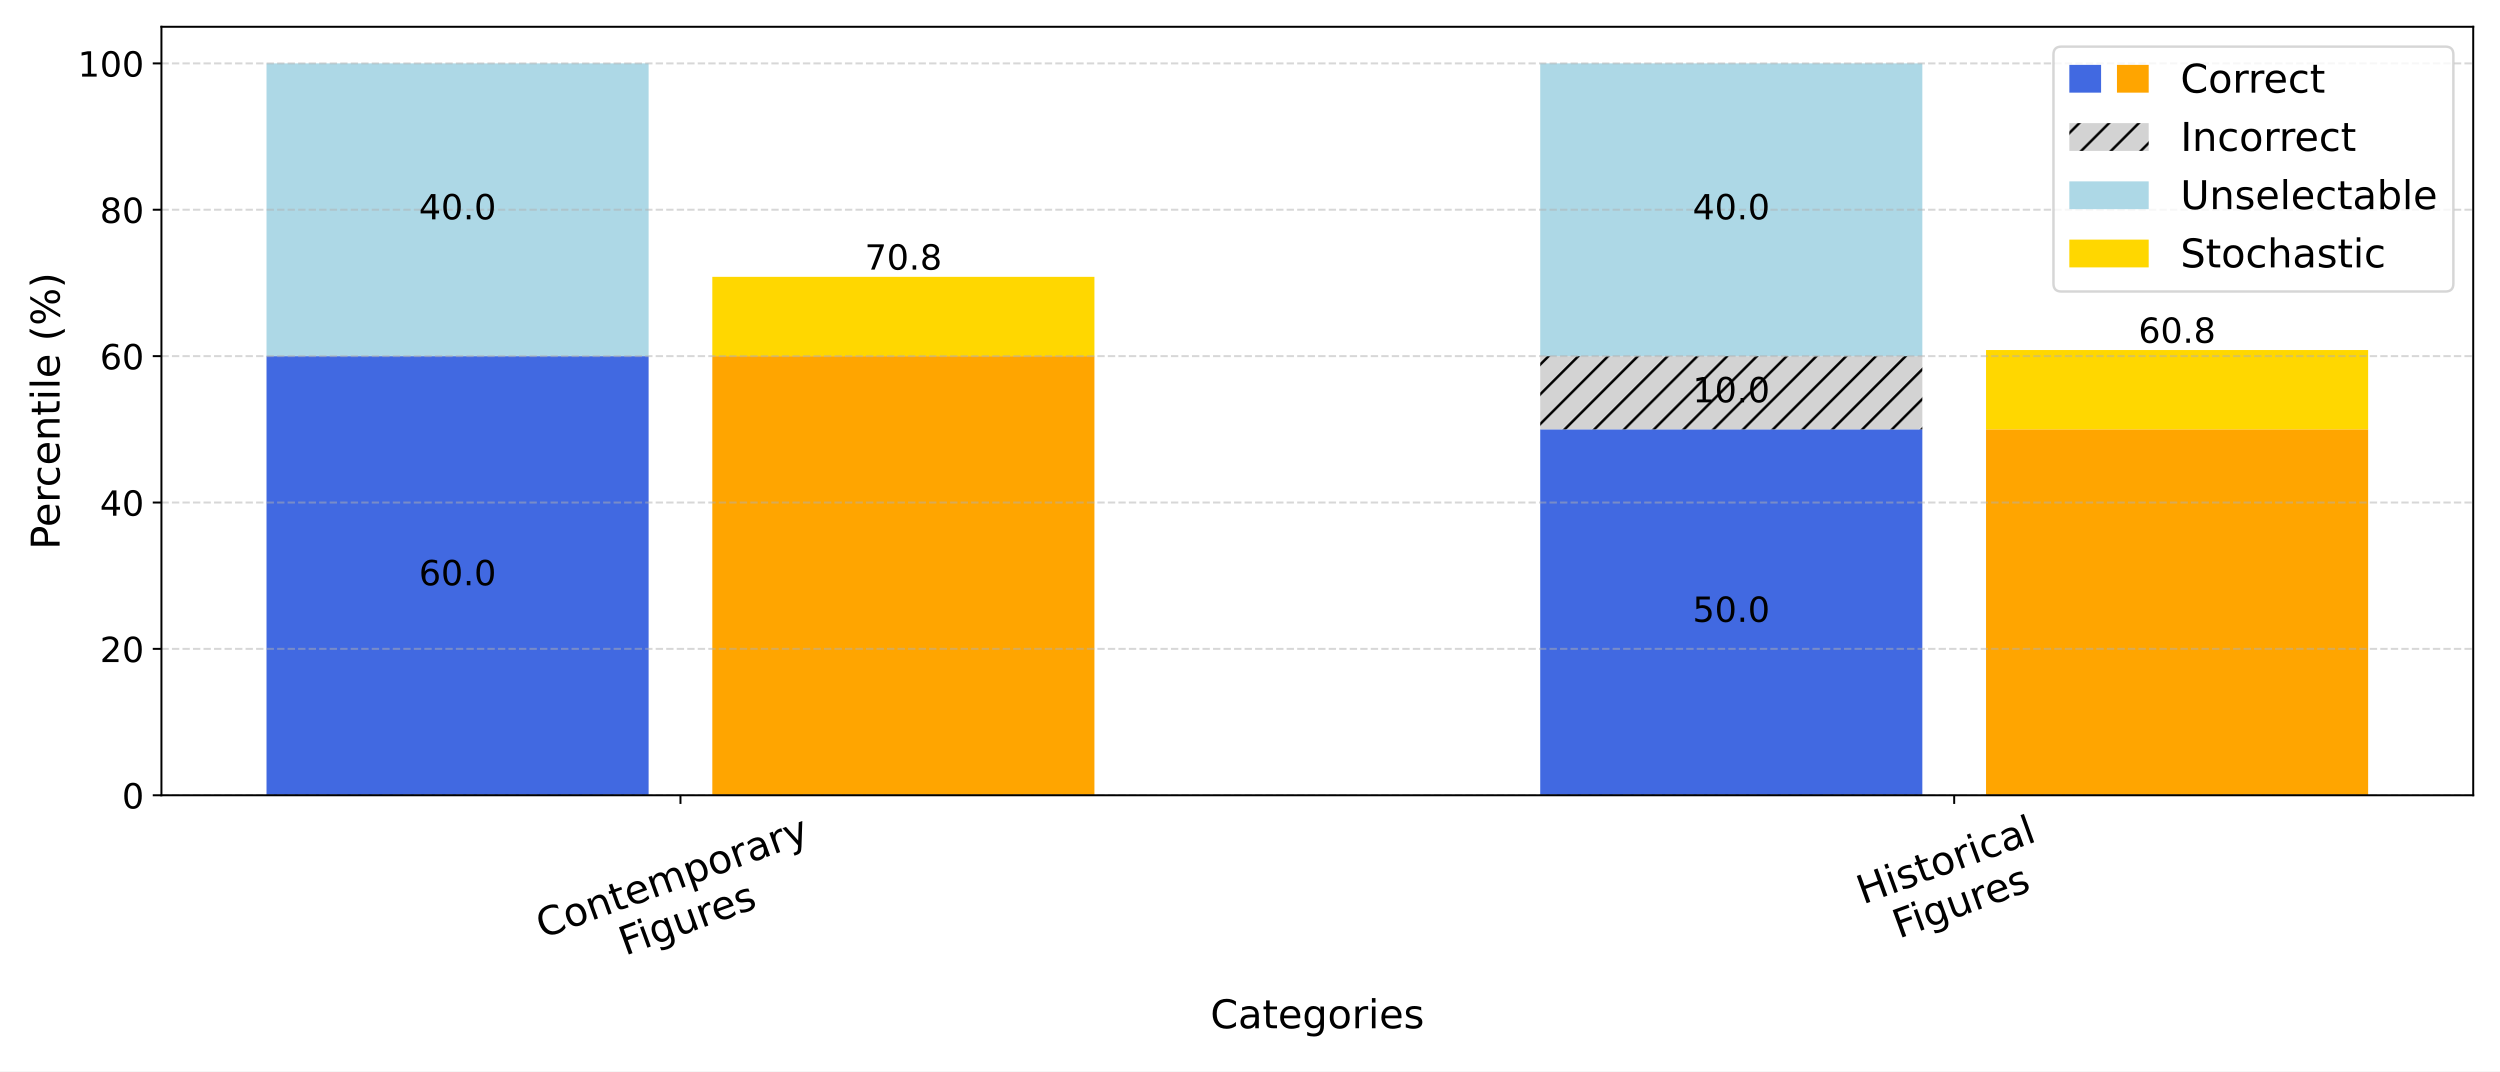
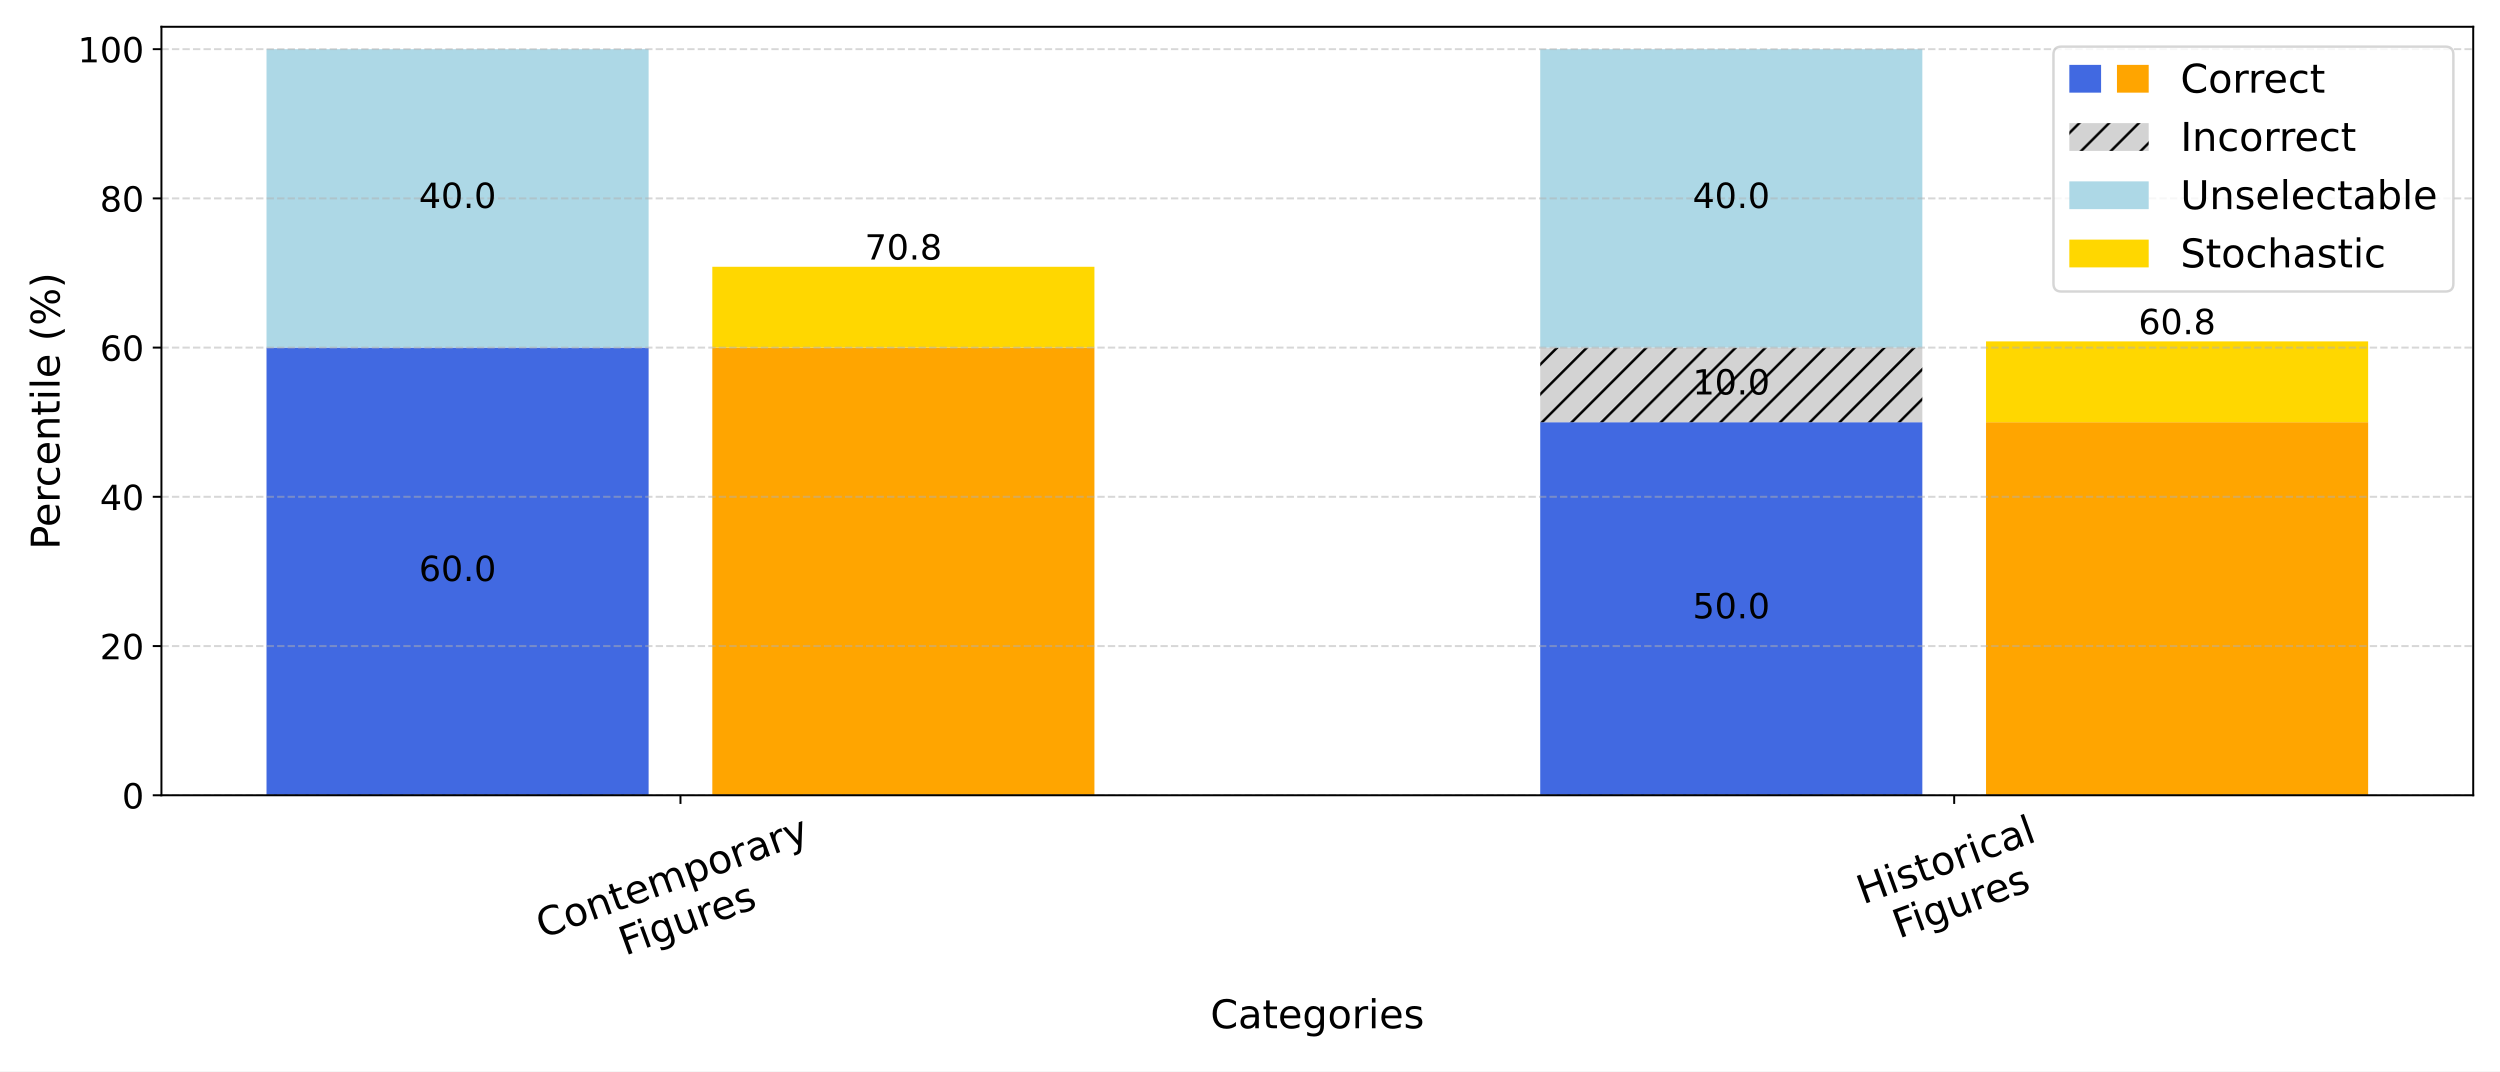
<svg xmlns="http://www.w3.org/2000/svg" xmlns:xlink="http://www.w3.org/1999/xlink" width="1008pt" height="432pt" viewBox="0 0 1008 432" version="1.1">
  <defs>
    <style type="text/css">*{stroke-linejoin: round; stroke-linecap: butt}</style>
  </defs>
  <g id="figure_1">
    <g id="patch_1">
      <path d="M 0 432  L 1008 432  L 1008 0  L 0 0  z " style="fill: #ffffff" />
    </g>
    <g id="axes_1">
      <g id="patch_2">
        <path d="M 65.09 320.65  L 997.2 320.65  L 997.2 10.8  L 65.09 10.8  z " style="fill: #ffffff" />
      </g>
      <g id="patch_3">
-         <path d="M 107.459 320.65  L 261.526 320.65  L 261.526 143.593  L 107.459 143.593  z " clip-path="url(#pdad8f34749)" style="fill: #4169e1" />
+         <path d="M 107.459 320.65  L 261.526 320.65  L 261.526 140.155  L 107.459 140.155  z " clip-path="url(#p9cc5b6e523)" style="fill: #4169e1" />
      </g>
      <g id="patch_4">
-         <path d="M 621.018 320.65  L 775.086 320.65  L 775.086 173.102  L 621.018 173.102  z " clip-path="url(#pdad8f34749)" style="fill: #4169e1" />
+         <path d="M 621.018 320.65  L 775.086 320.65  L 775.086 170.237  L 621.018 170.237  z " clip-path="url(#p9cc5b6e523)" style="fill: #4169e1" />
      </g>
      <g id="patch_5">
-         <path d="M 107.459 143.593  L 261.526 143.593  L 261.526 143.593  L 107.459 143.593  z " clip-path="url(#pdad8f34749)" style="fill: url(#heee488ae7e)" />
+         <path d="M 107.459 140.155  L 261.526 140.155  L 261.526 140.155  L 107.459 140.155  z " clip-path="url(#p9cc5b6e523)" style="fill: url(#h03e756b7e8)" />
      </g>
      <g id="patch_6">
-         <path d="M 621.018 173.102  L 775.086 173.102  L 775.086 143.593  L 621.018 143.593  z " clip-path="url(#pdad8f34749)" style="fill: url(#heee488ae7e)" />
+         <path d="M 621.018 170.237  L 775.086 170.237  L 775.086 140.155  L 621.018 140.155  z " clip-path="url(#p9cc5b6e523)" style="fill: url(#h03e756b7e8)" />
      </g>
      <g id="patch_7">
-         <path d="M 107.459 143.593  L 261.526 143.593  L 261.526 25.555  L 107.459 25.555  z " clip-path="url(#pdad8f34749)" style="fill: #add8e6" />
+         <path d="M 107.459 140.155  L 261.526 140.155  L 261.526 19.825  L 107.459 19.825  z " clip-path="url(#p9cc5b6e523)" style="fill: #add8e6" />
      </g>
      <g id="patch_8">
-         <path d="M 621.018 143.593  L 775.086 143.593  L 775.086 25.555  L 621.018 25.555  z " clip-path="url(#pdad8f34749)" style="fill: #add8e6" />
+         <path d="M 621.018 140.155  L 775.086 140.155  L 775.086 19.825  L 621.018 19.825  z " clip-path="url(#p9cc5b6e523)" style="fill: #add8e6" />
      </g>
      <g id="patch_9">
-         <path d="M 287.204 320.65  L 441.272 320.65  L 441.272 143.593  L 287.204 143.593  z " clip-path="url(#pdad8f34749)" style="fill: #ffa500" />
+         <path d="M 287.204 320.65  L 441.272 320.65  L 441.272 140.155  L 287.204 140.155  z " clip-path="url(#p9cc5b6e523)" style="fill: #ffa500" />
      </g>
      <g id="patch_10">
-         <path d="M 800.764 320.65  L 954.831 320.65  L 954.831 173.102  L 800.764 173.102  z " clip-path="url(#pdad8f34749)" style="fill: #ffa500" />
+         <path d="M 800.764 320.65  L 954.831 320.65  L 954.831 170.237  L 800.764 170.237  z " clip-path="url(#p9cc5b6e523)" style="fill: #ffa500" />
      </g>
      <g id="patch_11">
-         <path d="M 287.204 143.593  L 441.272 143.593  L 441.272 111.624  L 287.204 111.624  z " clip-path="url(#pdad8f34749)" style="fill: #ffd700" />
+         <path d="M 287.204 140.155  L 441.272 140.155  L 441.272 107.566  L 287.204 107.566  z " clip-path="url(#p9cc5b6e523)" style="fill: #ffd700" />
      </g>
      <g id="patch_12">
-         <path d="M 800.764 173.102  L 954.831 173.102  L 954.831 141.134  L 800.764 141.134  z " clip-path="url(#pdad8f34749)" style="fill: #ffd700" />
+         <path d="M 800.764 170.237  L 954.831 170.237  L 954.831 137.648  L 800.764 137.648  z " clip-path="url(#p9cc5b6e523)" style="fill: #ffd700" />
      </g>
      <g id="matplotlib.axis_1">
        <g id="xtick_1">
          <g id="line2d_1">
            <defs>
-               <path id="mc222eafdee" d="M 0 0  L 0 3.5  " style="stroke: #000000; stroke-width: 0.8" />
+               <path id="m822eb126f7" d="M 0 0  L 0 3.5  " style="stroke: #000000; stroke-width: 0.8" />
            </defs>
            <g>
-               <use xlink:href="#mc222eafdee" x="274.365" y="320.65" style="stroke: #000000; stroke-width: 0.8" />
+               <use xlink:href="#m822eb126f7" x="274.365" y="320.65" style="stroke: #000000; stroke-width: 0.8" />
            </g>
          </g>
          <g id="text_1">
            <text style="font-size: 16px; font-family: 'DejaVu Sans', 'Bitstream Vera Sans', 'Computer Modern Sans Serif', 'Lucida Grande', 'Verdana', 'Geneva', 'Lucid', 'Arial', 'Helvetica', 'Avant Garde', sans-serif" transform="translate(218.6934 378.4692) rotate(-20)">Contemporary</text>
            <text style="font-size: 16px; font-family: 'DejaVu Sans', 'Bitstream Vera Sans', 'Computer Modern Sans Serif', 'Lucida Grande', 'Verdana', 'Geneva', 'Lucid', 'Arial', 'Helvetica', 'Avant Garde', sans-serif" transform="translate(252.0723 385.3867) rotate(-20)">Figures</text>
          </g>
        </g>
        <g id="xtick_2">
          <g id="line2d_2">
            <g>
-               <use xlink:href="#mc222eafdee" x="787.925" y="320.65" style="stroke: #000000; stroke-width: 0.8" />
+               <use xlink:href="#m822eb126f7" x="787.925" y="320.65" style="stroke: #000000; stroke-width: 0.8" />
            </g>
          </g>
          <g id="text_2">
            <text style="font-size: 16px; font-family: 'DejaVu Sans', 'Bitstream Vera Sans', 'Computer Modern Sans Serif', 'Lucida Grande', 'Verdana', 'Geneva', 'Lucid', 'Arial', 'Helvetica', 'Avant Garde', sans-serif" transform="translate(751.1581 364.7072) rotate(-20)">Historical</text>
            <text style="font-size: 16px; font-family: 'DejaVu Sans', 'Bitstream Vera Sans', 'Computer Modern Sans Serif', 'Lucida Grande', 'Verdana', 'Geneva', 'Lucid', 'Arial', 'Helvetica', 'Avant Garde', sans-serif" transform="translate(765.6315 378.5056) rotate(-20)">Figures</text>
          </g>
        </g>
        <g id="text_3">
          <text style="font-size: 16px; font-family: 'DejaVu Sans', 'Bitstream Vera Sans', 'Computer Modern Sans Serif', 'Lucida Grande', 'Verdana', 'Geneva', 'Lucid', 'Arial', 'Helvetica', 'Avant Garde', sans-serif; text-anchor: middle" x="531.145" y="414.59" transform="rotate(-0 531.145 414.5896)">Categories</text>
        </g>
      </g>
      <g id="matplotlib.axis_2">
        <g id="ytick_1">
          <g id="line2d_3">
-             <path d="M 65.09 320.65  L 997.2 320.65  " clip-path="url(#pdad8f34749)" style="fill: none; stroke-dasharray: 2.96,1.28; stroke-dashoffset: 0; stroke: #b0b0b0; stroke-opacity: 0.5; stroke-width: 0.8" />
+             <path d="M 65.09 320.65  L 997.2 320.65  " clip-path="url(#p9cc5b6e523)" style="fill: none; stroke-dasharray: 2.96,1.28; stroke-dashoffset: 0; stroke: #b0b0b0; stroke-opacity: 0.5; stroke-width: 0.8" />
          </g>
          <g id="line2d_4">
            <defs>
-               <path id="m3ccd7d3ec0" d="M 0 0  L -3.5 0  " style="stroke: #000000; stroke-width: 0.8" />
+               <path id="m5d65eb28b2" d="M 0 0  L -3.5 0  " style="stroke: #000000; stroke-width: 0.8" />
            </defs>
            <g>
-               <use xlink:href="#m3ccd7d3ec0" x="65.09" y="320.65" style="stroke: #000000; stroke-width: 0.8" />
+               <use xlink:href="#m5d65eb28b2" x="65.09" y="320.65" style="stroke: #000000; stroke-width: 0.8" />
            </g>
          </g>
          <g id="text_4">
            <text style="font-size: 14px; font-family: 'DejaVu Sans', 'Bitstream Vera Sans', 'Computer Modern Sans Serif', 'Lucida Grande', 'Verdana', 'Geneva', 'Lucid', 'Arial', 'Helvetica', 'Avant Garde', sans-serif; text-anchor: end" x="58.09" y="325.969" transform="rotate(-0 58.09 325.9691)">0</text>
          </g>
        </g>
        <g id="ytick_2">
          <g id="line2d_5">
-             <path d="M 65.09 261.631  L 997.2 261.631  " clip-path="url(#pdad8f34749)" style="fill: none; stroke-dasharray: 2.96,1.28; stroke-dashoffset: 0; stroke: #b0b0b0; stroke-opacity: 0.5; stroke-width: 0.8" />
+             <path d="M 65.09 260.485  L 997.2 260.485  " clip-path="url(#p9cc5b6e523)" style="fill: none; stroke-dasharray: 2.96,1.28; stroke-dashoffset: 0; stroke: #b0b0b0; stroke-opacity: 0.5; stroke-width: 0.8" />
          </g>
          <g id="line2d_6">
            <g>
-               <use xlink:href="#m3ccd7d3ec0" x="65.09" y="261.631" style="stroke: #000000; stroke-width: 0.8" />
+               <use xlink:href="#m5d65eb28b2" x="65.09" y="260.485" style="stroke: #000000; stroke-width: 0.8" />
            </g>
          </g>
          <g id="text_5">
-             <text style="font-size: 14px; font-family: 'DejaVu Sans', 'Bitstream Vera Sans', 'Computer Modern Sans Serif', 'Lucida Grande', 'Verdana', 'Geneva', 'Lucid', 'Arial', 'Helvetica', 'Avant Garde', sans-serif; text-anchor: end" x="58.09" y="266.95" transform="rotate(-0 58.09 266.95)">20</text>
+             <text style="font-size: 14px; font-family: 'DejaVu Sans', 'Bitstream Vera Sans', 'Computer Modern Sans Serif', 'Lucida Grande', 'Verdana', 'Geneva', 'Lucid', 'Arial', 'Helvetica', 'Avant Garde', sans-serif; text-anchor: end" x="58.09" y="265.804" transform="rotate(-0 58.09 265.804)">20</text>
          </g>
        </g>
        <g id="ytick_3">
          <g id="line2d_7">
-             <path d="M 65.09 202.612  L 997.2 202.612  " clip-path="url(#pdad8f34749)" style="fill: none; stroke-dasharray: 2.96,1.28; stroke-dashoffset: 0; stroke: #b0b0b0; stroke-opacity: 0.5; stroke-width: 0.8" />
+             <path d="M 65.09 200.32  L 997.2 200.32  " clip-path="url(#p9cc5b6e523)" style="fill: none; stroke-dasharray: 2.96,1.28; stroke-dashoffset: 0; stroke: #b0b0b0; stroke-opacity: 0.5; stroke-width: 0.8" />
          </g>
          <g id="line2d_8">
            <g>
-               <use xlink:href="#m3ccd7d3ec0" x="65.09" y="202.612" style="stroke: #000000; stroke-width: 0.8" />
+               <use xlink:href="#m5d65eb28b2" x="65.09" y="200.32" style="stroke: #000000; stroke-width: 0.8" />
            </g>
          </g>
          <g id="text_6">
-             <text style="font-size: 14px; font-family: 'DejaVu Sans', 'Bitstream Vera Sans', 'Computer Modern Sans Serif', 'Lucida Grande', 'Verdana', 'Geneva', 'Lucid', 'Arial', 'Helvetica', 'Avant Garde', sans-serif; text-anchor: end" x="58.09" y="207.931" transform="rotate(-0 58.09 207.9309)">40</text>
+             <text style="font-size: 14px; font-family: 'DejaVu Sans', 'Bitstream Vera Sans', 'Computer Modern Sans Serif', 'Lucida Grande', 'Verdana', 'Geneva', 'Lucid', 'Arial', 'Helvetica', 'Avant Garde', sans-serif; text-anchor: end" x="58.09" y="205.639" transform="rotate(-0 58.09 205.6389)">40</text>
          </g>
        </g>
        <g id="ytick_4">
          <g id="line2d_9">
-             <path d="M 65.09 143.593  L 997.2 143.593  " clip-path="url(#pdad8f34749)" style="fill: none; stroke-dasharray: 2.96,1.28; stroke-dashoffset: 0; stroke: #b0b0b0; stroke-opacity: 0.5; stroke-width: 0.8" />
+             <path d="M 65.09 140.155  L 997.2 140.155  " clip-path="url(#p9cc5b6e523)" style="fill: none; stroke-dasharray: 2.96,1.28; stroke-dashoffset: 0; stroke: #b0b0b0; stroke-opacity: 0.5; stroke-width: 0.8" />
          </g>
          <g id="line2d_10">
            <g>
-               <use xlink:href="#m3ccd7d3ec0" x="65.09" y="143.593" style="stroke: #000000; stroke-width: 0.8" />
+               <use xlink:href="#m5d65eb28b2" x="65.09" y="140.155" style="stroke: #000000; stroke-width: 0.8" />
            </g>
          </g>
          <g id="text_7">
-             <text style="font-size: 14px; font-family: 'DejaVu Sans', 'Bitstream Vera Sans', 'Computer Modern Sans Serif', 'Lucida Grande', 'Verdana', 'Geneva', 'Lucid', 'Arial', 'Helvetica', 'Avant Garde', sans-serif; text-anchor: end" x="58.09" y="148.912" transform="rotate(-0 58.09 148.9118)">60</text>
+             <text style="font-size: 14px; font-family: 'DejaVu Sans', 'Bitstream Vera Sans', 'Computer Modern Sans Serif', 'Lucida Grande', 'Verdana', 'Geneva', 'Lucid', 'Arial', 'Helvetica', 'Avant Garde', sans-serif; text-anchor: end" x="58.09" y="145.474" transform="rotate(-0 58.09 145.4738)">60</text>
          </g>
        </g>
        <g id="ytick_5">
          <g id="line2d_11">
-             <path d="M 65.09 84.574  L 997.2 84.574  " clip-path="url(#pdad8f34749)" style="fill: none; stroke-dasharray: 2.96,1.28; stroke-dashoffset: 0; stroke: #b0b0b0; stroke-opacity: 0.5; stroke-width: 0.8" />
+             <path d="M 65.09 79.99  L 997.2 79.99  " clip-path="url(#p9cc5b6e523)" style="fill: none; stroke-dasharray: 2.96,1.28; stroke-dashoffset: 0; stroke: #b0b0b0; stroke-opacity: 0.5; stroke-width: 0.8" />
          </g>
          <g id="line2d_12">
            <g>
-               <use xlink:href="#m3ccd7d3ec0" x="65.09" y="84.574" style="stroke: #000000; stroke-width: 0.8" />
+               <use xlink:href="#m5d65eb28b2" x="65.09" y="79.99" style="stroke: #000000; stroke-width: 0.8" />
            </g>
          </g>
          <g id="text_8">
-             <text style="font-size: 14px; font-family: 'DejaVu Sans', 'Bitstream Vera Sans', 'Computer Modern Sans Serif', 'Lucida Grande', 'Verdana', 'Geneva', 'Lucid', 'Arial', 'Helvetica', 'Avant Garde', sans-serif; text-anchor: end" x="58.09" y="89.893" transform="rotate(-0 58.09 89.89276)">80</text>
+             <text style="font-size: 14px; font-family: 'DejaVu Sans', 'Bitstream Vera Sans', 'Computer Modern Sans Serif', 'Lucida Grande', 'Verdana', 'Geneva', 'Lucid', 'Arial', 'Helvetica', 'Avant Garde', sans-serif; text-anchor: end" x="58.09" y="85.309" transform="rotate(-0 58.09 85.30876)">80</text>
          </g>
        </g>
        <g id="ytick_6">
          <g id="line2d_13">
-             <path d="M 65.09 25.555  L 997.2 25.555  " clip-path="url(#pdad8f34749)" style="fill: none; stroke-dasharray: 2.96,1.28; stroke-dashoffset: 0; stroke: #b0b0b0; stroke-opacity: 0.5; stroke-width: 0.8" />
+             <path d="M 65.09 19.825  L 997.2 19.825  " clip-path="url(#p9cc5b6e523)" style="fill: none; stroke-dasharray: 2.96,1.28; stroke-dashoffset: 0; stroke: #b0b0b0; stroke-opacity: 0.5; stroke-width: 0.8" />
          </g>
          <g id="line2d_14">
            <g>
-               <use xlink:href="#m3ccd7d3ec0" x="65.09" y="25.555" style="stroke: #000000; stroke-width: 0.8" />
+               <use xlink:href="#m5d65eb28b2" x="65.09" y="19.825" style="stroke: #000000; stroke-width: 0.8" />
            </g>
          </g>
          <g id="text_9">
-             <text style="font-size: 14px; font-family: 'DejaVu Sans', 'Bitstream Vera Sans', 'Computer Modern Sans Serif', 'Lucida Grande', 'Verdana', 'Geneva', 'Lucid', 'Arial', 'Helvetica', 'Avant Garde', sans-serif; text-anchor: end" x="58.09" y="30.874" transform="rotate(-0 58.09 30.87368)">100</text>
+             <text style="font-size: 14px; font-family: 'DejaVu Sans', 'Bitstream Vera Sans', 'Computer Modern Sans Serif', 'Lucida Grande', 'Verdana', 'Geneva', 'Lucid', 'Arial', 'Helvetica', 'Avant Garde', sans-serif; text-anchor: end" x="58.09" y="25.144" transform="rotate(-0 58.09 25.14367)">100</text>
          </g>
        </g>
        <g id="text_10">
          <text style="font-size: 16px; font-family: 'DejaVu Sans', 'Bitstream Vera Sans', 'Computer Modern Sans Serif', 'Lucida Grande', 'Verdana', 'Geneva', 'Lucid', 'Arial', 'Helvetica', 'Avant Garde', sans-serif; text-anchor: middle" x="24.04" y="165.725" transform="rotate(-90 24.04 165.7251)">Percentile (%)</text>
        </g>
      </g>
      <g id="patch_13">
        <path d="M 65.09 320.65  L 65.09 10.8  " style="fill: none; stroke: #000000; stroke-width: 0.8; stroke-linejoin: miter; stroke-linecap: square" />
      </g>
      <g id="patch_14">
        <path d="M 997.2 320.65  L 997.2 10.8  " style="fill: none; stroke: #000000; stroke-width: 0.8; stroke-linejoin: miter; stroke-linecap: square" />
      </g>
      <g id="patch_15">
        <path d="M 65.09 320.65  L 997.2 320.65  " style="fill: none; stroke: #000000; stroke-width: 0.8; stroke-linejoin: miter; stroke-linecap: square" />
      </g>
      <g id="patch_16">
        <path d="M 65.09 10.8  L 997.2 10.8  " style="fill: none; stroke: #000000; stroke-width: 0.8; stroke-linejoin: miter; stroke-linecap: square" />
      </g>
      <g id="text_11">
-         <text style="font-size: 14px; font-family: 'DejaVu Sans', 'Bitstream Vera Sans', 'Computer Modern Sans Serif', 'Lucida Grande', 'Verdana', 'Geneva', 'Lucid', 'Arial', 'Helvetica', 'Avant Garde', sans-serif; text-anchor: middle" x="184.493" y="235.985" transform="rotate(-0 184.4925 235.9847)">60.0</text>
+         <text style="font-size: 14px; font-family: 'DejaVu Sans', 'Bitstream Vera Sans', 'Computer Modern Sans Serif', 'Lucida Grande', 'Verdana', 'Geneva', 'Lucid', 'Arial', 'Helvetica', 'Avant Garde', sans-serif; text-anchor: middle" x="184.493" y="234.266" transform="rotate(-0 184.4925 234.2657)">60.0</text>
      </g>
      <g id="text_12">
-         <text style="font-size: 14px; font-family: 'DejaVu Sans', 'Bitstream Vera Sans', 'Computer Modern Sans Serif', 'Lucida Grande', 'Verdana', 'Geneva', 'Lucid', 'Arial', 'Helvetica', 'Avant Garde', sans-serif; text-anchor: middle" x="698.052" y="250.739" transform="rotate(-0 698.0517 250.7395)">50.0</text>
+         <text style="font-size: 14px; font-family: 'DejaVu Sans', 'Bitstream Vera Sans', 'Computer Modern Sans Serif', 'Lucida Grande', 'Verdana', 'Geneva', 'Lucid', 'Arial', 'Helvetica', 'Avant Garde', sans-serif; text-anchor: middle" x="698.052" y="249.307" transform="rotate(-0 698.0517 249.307)">50.0</text>
      </g>
      <g id="text_13">
-         <text style="font-size: 14px; font-family: 'DejaVu Sans', 'Bitstream Vera Sans', 'Computer Modern Sans Serif', 'Lucida Grande', 'Verdana', 'Geneva', 'Lucid', 'Arial', 'Helvetica', 'Avant Garde', sans-serif; text-anchor: middle" x="698.052" y="162.211" transform="rotate(-0 698.0517 162.2108)">10.0</text>
+         <text style="font-size: 14px; font-family: 'DejaVu Sans', 'Bitstream Vera Sans', 'Computer Modern Sans Serif', 'Lucida Grande', 'Verdana', 'Geneva', 'Lucid', 'Arial', 'Helvetica', 'Avant Garde', sans-serif; text-anchor: middle" x="698.052" y="159.059" transform="rotate(-0 698.0517 159.0593)">10.0</text>
      </g>
      <g id="text_14">
-         <text style="font-size: 14px; font-family: 'DejaVu Sans', 'Bitstream Vera Sans', 'Computer Modern Sans Serif', 'Lucida Grande', 'Verdana', 'Geneva', 'Lucid', 'Arial', 'Helvetica', 'Avant Garde', sans-serif; text-anchor: middle" x="184.493" y="88.437" transform="rotate(-0 184.4925 88.43698)">40.0</text>
+         <text style="font-size: 14px; font-family: 'DejaVu Sans', 'Bitstream Vera Sans', 'Computer Modern Sans Serif', 'Lucida Grande', 'Verdana', 'Geneva', 'Lucid', 'Arial', 'Helvetica', 'Avant Garde', sans-serif; text-anchor: middle" x="184.493" y="83.853" transform="rotate(-0 184.4925 83.85297)">40.0</text>
      </g>
      <g id="text_15">
-         <text style="font-size: 14px; font-family: 'DejaVu Sans', 'Bitstream Vera Sans', 'Computer Modern Sans Serif', 'Lucida Grande', 'Verdana', 'Geneva', 'Lucid', 'Arial', 'Helvetica', 'Avant Garde', sans-serif; text-anchor: middle" x="698.052" y="88.437" transform="rotate(-0 698.0517 88.43698)">40.0</text>
+         <text style="font-size: 14px; font-family: 'DejaVu Sans', 'Bitstream Vera Sans', 'Computer Modern Sans Serif', 'Lucida Grande', 'Verdana', 'Geneva', 'Lucid', 'Arial', 'Helvetica', 'Avant Garde', sans-serif; text-anchor: middle" x="698.052" y="83.853" transform="rotate(-0 698.0517 83.85297)">40.0</text>
      </g>
      <g id="text_16">
-         <text style="font-size: 14px; font-family: 'DejaVu Sans', 'Bitstream Vera Sans', 'Computer Modern Sans Serif', 'Lucida Grande', 'Verdana', 'Geneva', 'Lucid', 'Arial', 'Helvetica', 'Avant Garde', sans-serif; text-anchor: middle" x="364.238" y="108.713" transform="rotate(-0 364.2383 108.7127)">70.8</text>
+         <text style="font-size: 14px; font-family: 'DejaVu Sans', 'Bitstream Vera Sans', 'Computer Modern Sans Serif', 'Lucida Grande', 'Verdana', 'Geneva', 'Lucid', 'Arial', 'Helvetica', 'Avant Garde', sans-serif; text-anchor: middle" x="364.238" y="104.654" transform="rotate(-0 364.2383 104.654)">70.8</text>
      </g>
      <g id="text_17">
-         <text style="font-size: 14px; font-family: 'DejaVu Sans', 'Bitstream Vera Sans', 'Computer Modern Sans Serif', 'Lucida Grande', 'Verdana', 'Geneva', 'Lucid', 'Arial', 'Helvetica', 'Avant Garde', sans-serif; text-anchor: middle" x="877.797" y="138.222" transform="rotate(-0 877.7975 138.2223)">60.8</text>
+         <text style="font-size: 14px; font-family: 'DejaVu Sans', 'Bitstream Vera Sans', 'Computer Modern Sans Serif', 'Lucida Grande', 'Verdana', 'Geneva', 'Lucid', 'Arial', 'Helvetica', 'Avant Garde', sans-serif; text-anchor: middle" x="877.797" y="134.736" transform="rotate(-0 877.7975 134.7365)">60.8</text>
      </g>
      <g id="legend_1">
        <g id="patch_17">
          <path d="M 831.158 117.54  L 986 117.54  Q 989.2 117.54 989.2 114.34  L 989.2 22  Q 989.2 18.8 986 18.8  L 831.158 18.8  Q 827.957 18.8 827.957 22  L 827.957 114.34  Q 827.957 117.54 831.158 117.54  z " style="fill: #ffffff; opacity: 0.8; stroke: #cccccc; stroke-linejoin: miter" />
        </g>
        <g id="patch_18">
          <path d="M 834.357 37.358  L 847.158 37.358  L 847.158 26.157  L 834.357 26.157  z " style="fill: #4169e1" />
        </g>
        <g id="patch_19">
          <path d="M 853.558 37.358  L 866.357 37.358  L 866.357 26.157  L 853.558 26.157  z " style="fill: #ffa500" />
        </g>
        <g id="text_18">
          <text style="font-size: 16px; font-family: 'DejaVu Sans', 'Bitstream Vera Sans', 'Computer Modern Sans Serif', 'Lucida Grande', 'Verdana', 'Geneva', 'Lucid', 'Arial', 'Helvetica', 'Avant Garde', sans-serif; text-anchor: start" x="879.158" y="37.358" transform="rotate(-0 879.1575 37.3575)">Correct</text>
        </g>
        <g id="patch_20">
-           <path d="M 834.357 60.843  L 866.357 60.843  L 866.357 49.642  L 834.357 49.642  z " style="fill: url(#heee488ae7e)" />
+           <path d="M 834.357 60.843  L 866.357 60.843  L 866.357 49.642  L 834.357 49.642  z " style="fill: url(#h03e756b7e8)" />
        </g>
        <g id="text_19">
          <text style="font-size: 16px; font-family: 'DejaVu Sans', 'Bitstream Vera Sans', 'Computer Modern Sans Serif', 'Lucida Grande', 'Verdana', 'Geneva', 'Lucid', 'Arial', 'Helvetica', 'Avant Garde', sans-serif; text-anchor: start" x="879.158" y="60.843" transform="rotate(-0 879.1575 60.8425)">Incorrect</text>
        </g>
        <g id="patch_21">
          <path d="M 834.357 84.328  L 866.357 84.328  L 866.357 73.127  L 834.357 73.127  z " style="fill: #add8e6" />
        </g>
        <g id="text_20">
          <text style="font-size: 16px; font-family: 'DejaVu Sans', 'Bitstream Vera Sans', 'Computer Modern Sans Serif', 'Lucida Grande', 'Verdana', 'Geneva', 'Lucid', 'Arial', 'Helvetica', 'Avant Garde', sans-serif; text-anchor: start" x="879.158" y="84.328" transform="rotate(-0 879.1575 84.3275)">Unselectable</text>
        </g>
        <g id="patch_22">
          <path d="M 834.357 107.812  L 866.357 107.812  L 866.357 96.612  L 834.357 96.612  z " style="fill: #ffd700" />
        </g>
        <g id="text_21">
          <text style="font-size: 16px; font-family: 'DejaVu Sans', 'Bitstream Vera Sans', 'Computer Modern Sans Serif', 'Lucida Grande', 'Verdana', 'Geneva', 'Lucid', 'Arial', 'Helvetica', 'Avant Garde', sans-serif; text-anchor: start" x="879.158" y="107.812" transform="rotate(-0 879.1575 107.8125)">Stochastic</text>
        </g>
      </g>
    </g>
  </g>
  <defs>
-     <clipPath id="pdad8f34749">
+     <clipPath id="p9cc5b6e523">
      <rect x="65.09" y="10.8" width="932.11" height="309.85" />
    </clipPath>
  </defs>
  <defs>
-     <pattern id="heee488ae7e" patternUnits="userSpaceOnUse" x="0" y="0" width="72" height="72">
+     <pattern id="h03e756b7e8" patternUnits="userSpaceOnUse" x="0" y="0" width="72" height="72">
      <rect x="0" y="0" width="73" height="73" fill="#d3d3d3" />
      <path d="M -36 36  L 36 -36  M -30 42  L 42 -30  M -24 48  L 48 -24  M -18 54  L 54 -18  M -12 60  L 60 -12  M -6 66  L 66 -6  M 0 72  L 72 0  M 6 78  L 78 6  M 12 84  L 84 12  M 18 90  L 90 18  M 24 96  L 96 24  M 30 102  L 102 30  M 36 108  L 108 36  " style="fill: #000000; stroke: #000000; stroke-width: 1.0; stroke-linecap: butt; stroke-linejoin: miter" />
    </pattern>
  </defs>
</svg>
